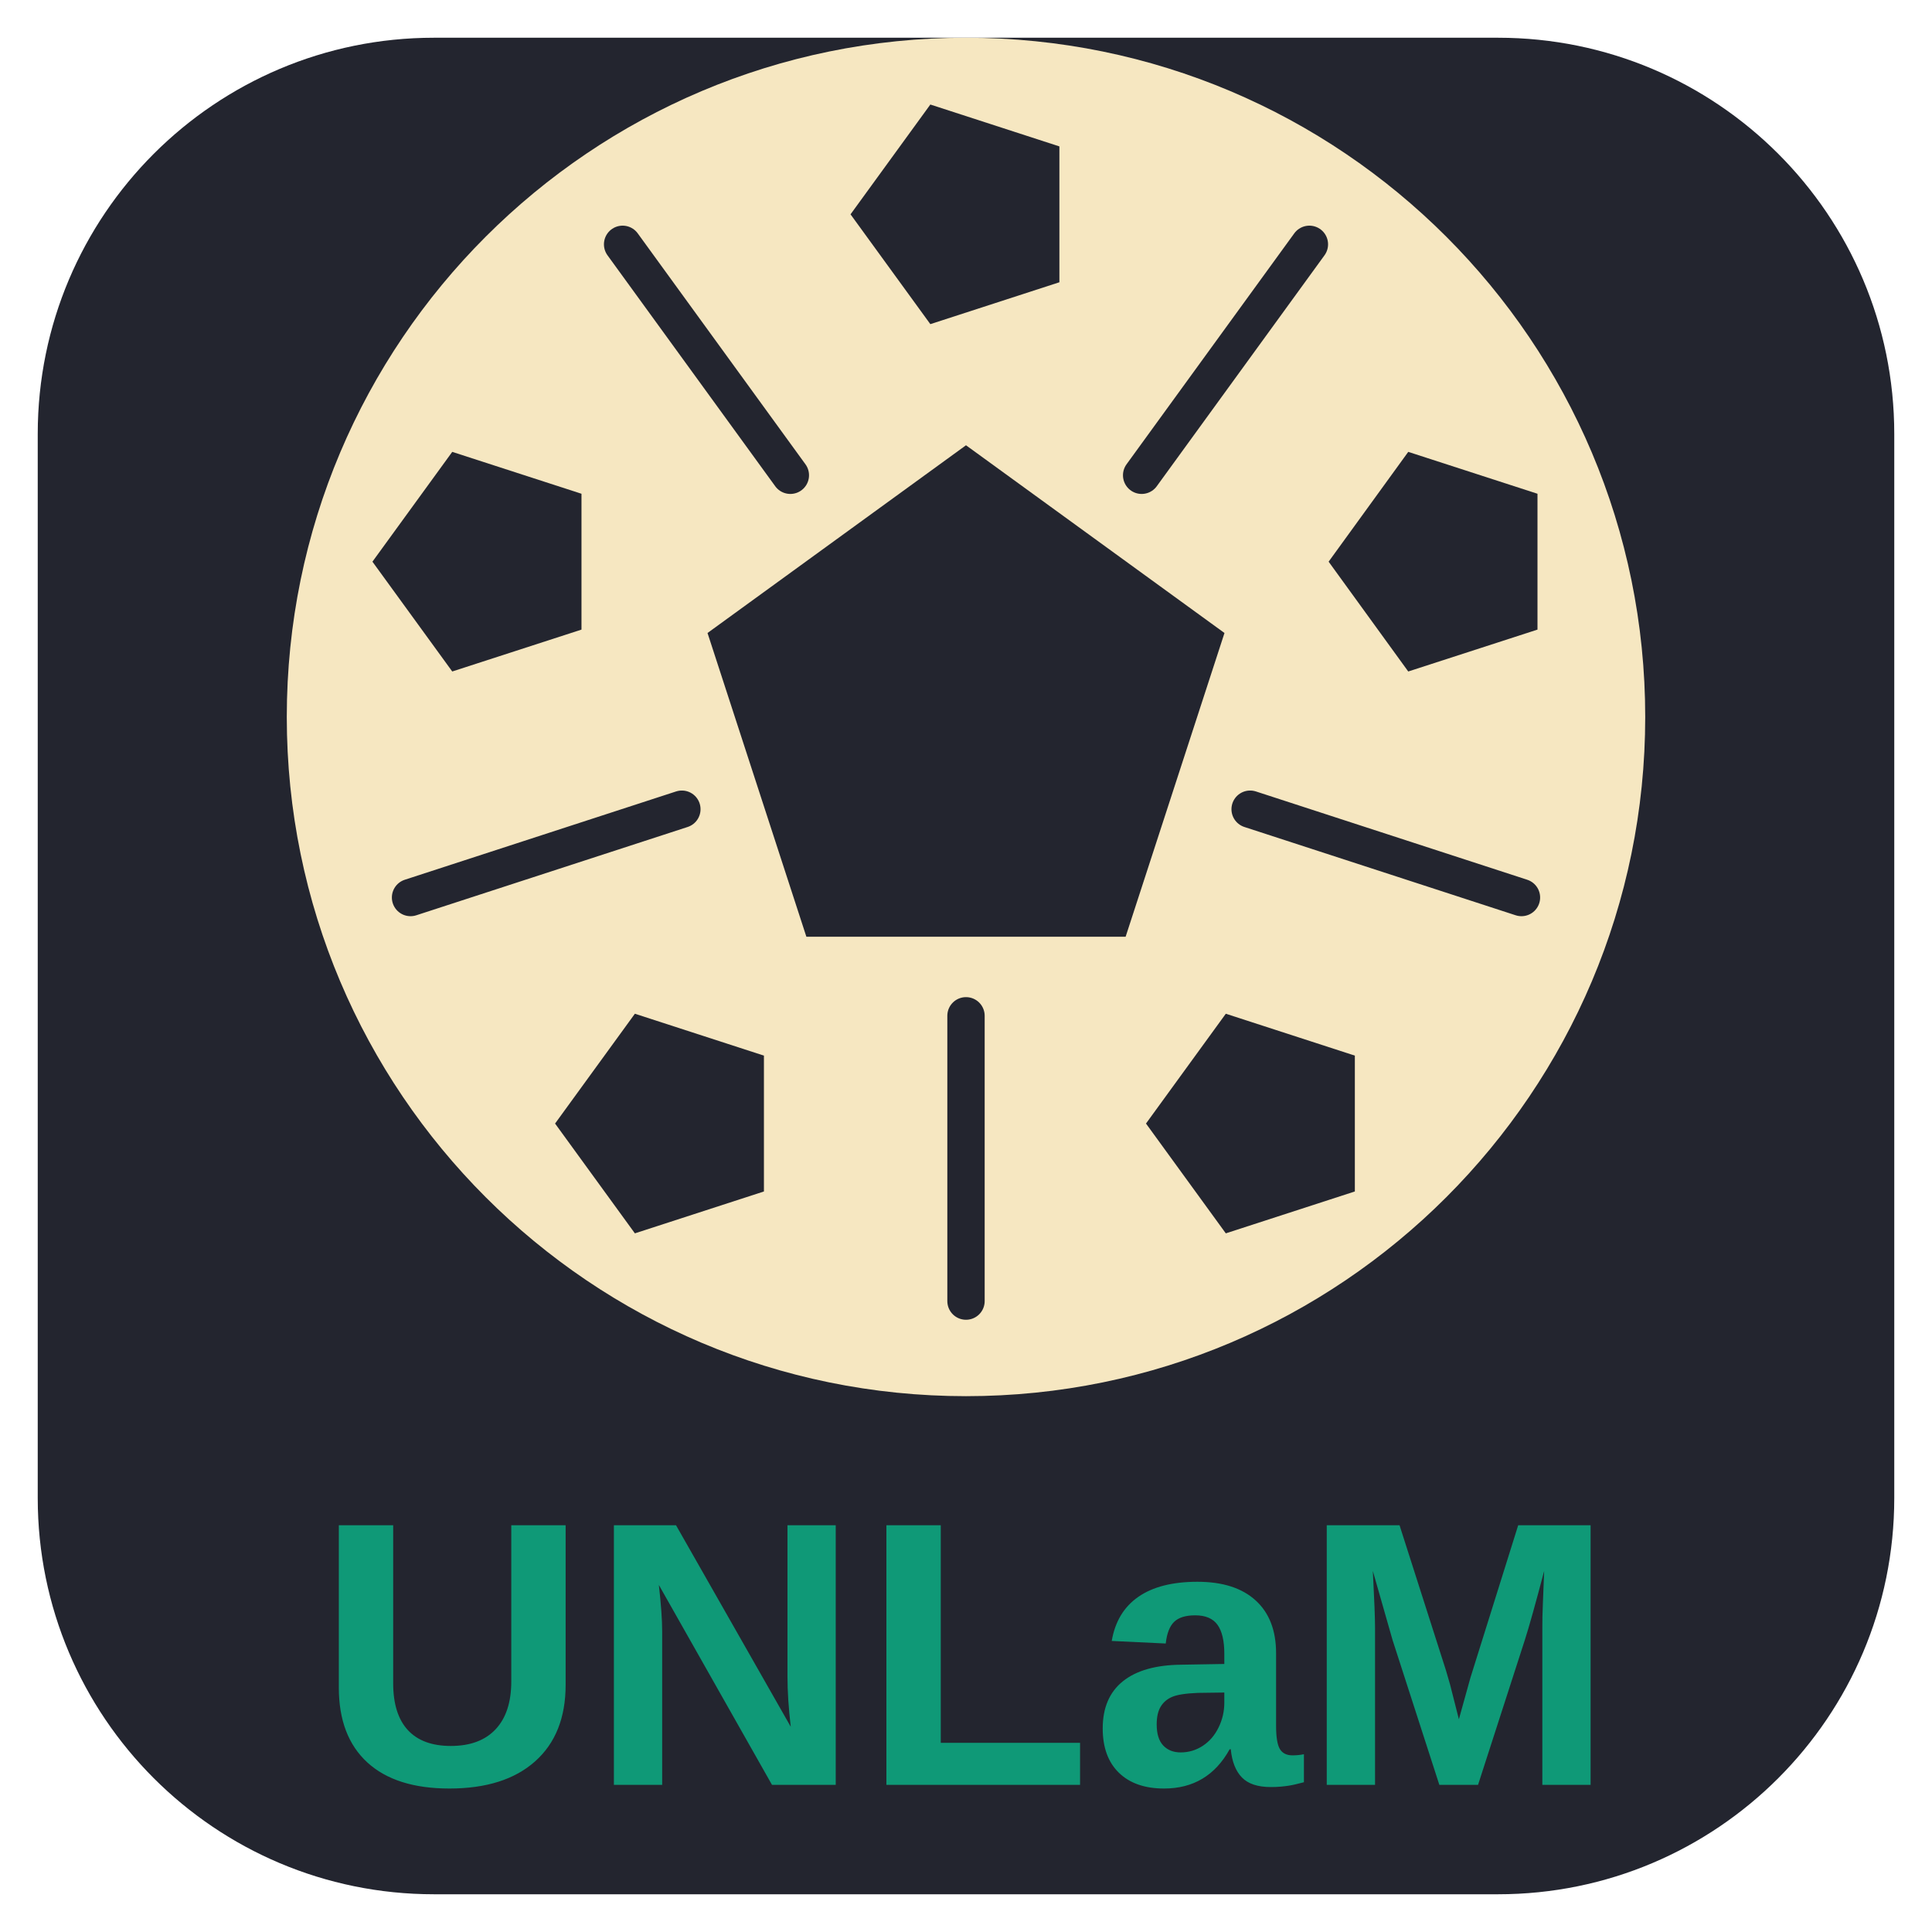
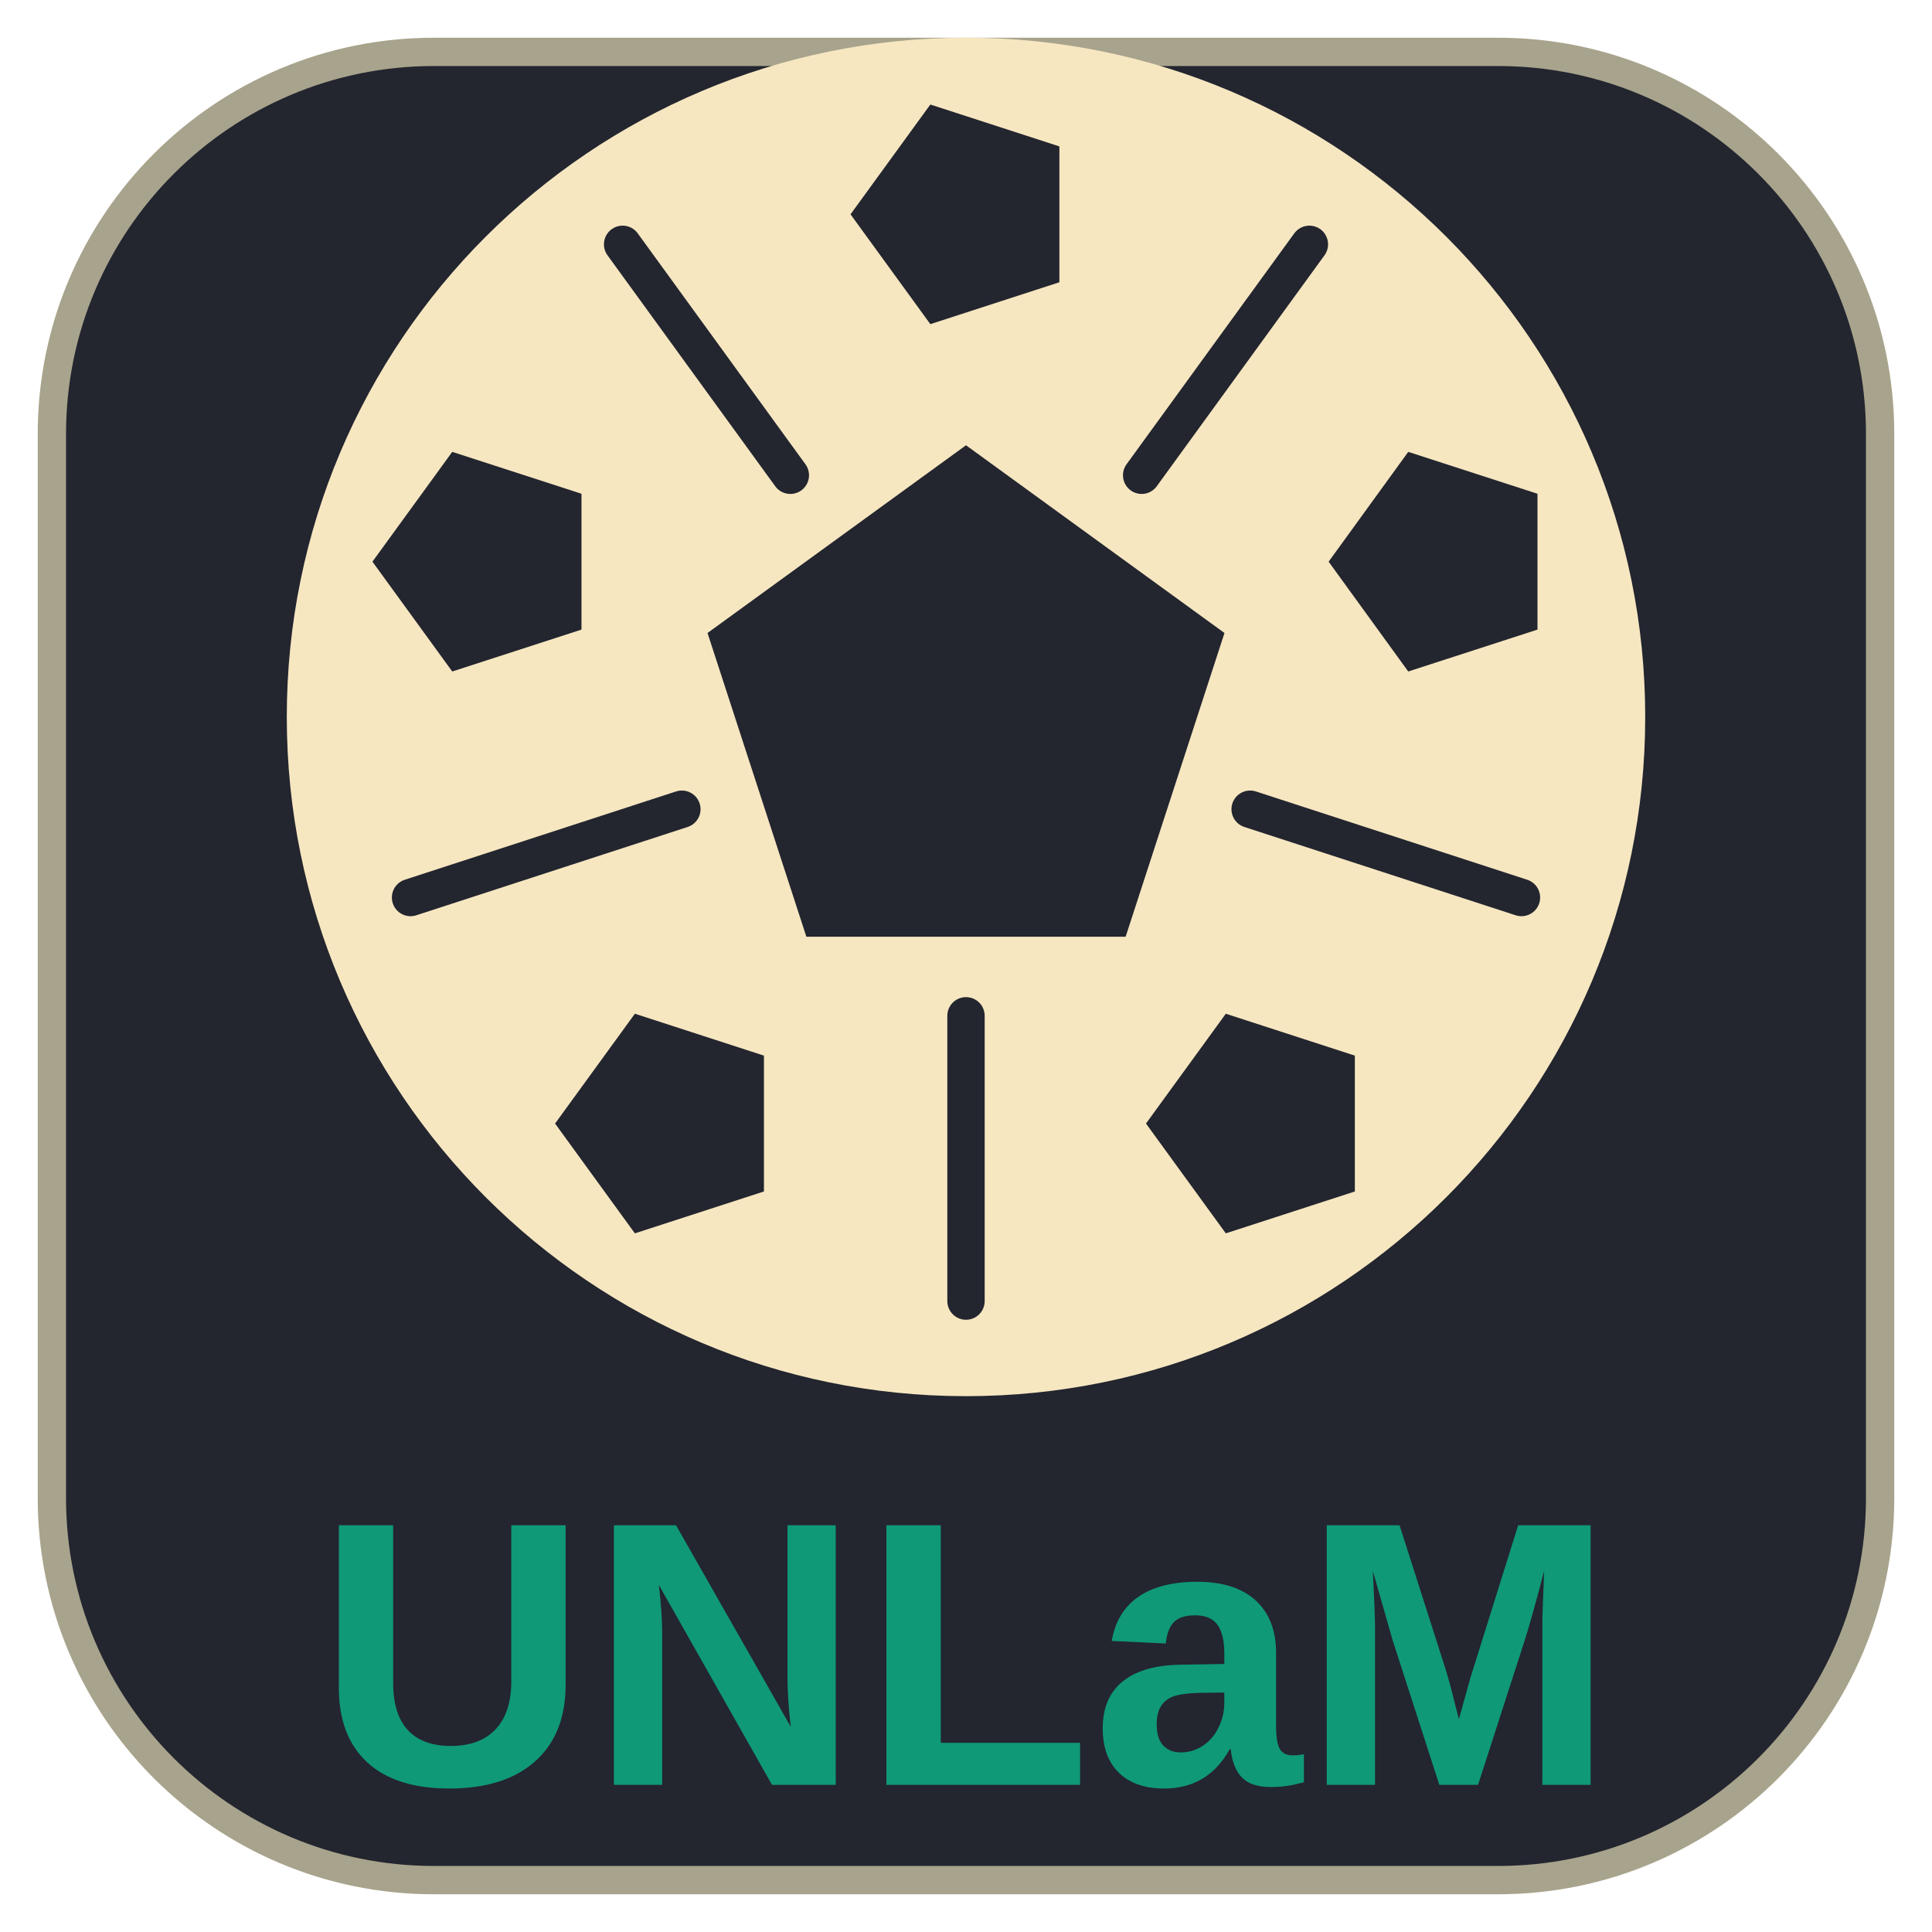
<svg xmlns="http://www.w3.org/2000/svg" viewBox="0 0 1024 1024" width="1024" height="1024">
-   <rect x="20" y="20" width="984" height="984" rx="210" fill="#23252F" />
+   <rect x="20" y="20" width="984" height="984" rx="210" fill="#A8A38C" />
+   <rect x="35" y="35" width="954" height="954" rx="195" fill="#23252F" />
  <circle cx="512" cy="380" r="360" fill="#F6E7C1" />
  <line x1="605.1" y1="251.9" x2="694" y2="129.5" stroke="#23252F" stroke-width="19.8" stroke-linecap="round" />
  <line x1="662.6" y1="428.9" x2="806.4" y2="475.7" stroke="#23252F" stroke-width="19.8" stroke-linecap="round" />
  <line x1="512" y1="538.4" x2="512" y2="689.6" stroke="#23252F" stroke-width="19.8" stroke-linecap="round" />
  <line x1="361.4" y1="428.9" x2="217.6" y2="475.7" stroke="#23252F" stroke-width="19.8" stroke-linecap="round" />
  <line x1="418.9" y1="251.9" x2="330" y2="129.5" stroke="#23252F" stroke-width="19.8" stroke-linecap="round" />
  <polygon points="512,236 649,335.5 596.6,496.5 427.4,496.5 375,335.5" fill="#23252F" />
  <polygon points="450.8,113.6 493.1,55.4 561.5,77.6 561.5,149.6 493.1,171.8" fill="#23252F" />
  <polygon points="746.4,239.5 814.9,261.7 814.9,333.7 746.4,355.9 704.2,297.7" fill="#23252F" />
  <polygon points="718.1,559.5 718.1,631.5 649.7,653.7 607.4,595.5 649.7,537.3" fill="#23252F" />
  <polygon points="404.9,631.5 336.5,653.7 294.2,595.5 336.5,537.3 404.9,559.5" fill="#23252F" />
  <polygon points="239.7,355.9 197.4,297.7 239.7,239.5 308.2,261.7 308.2,333.7" fill="#23252F" />
  <text x="512" y="946" text-anchor="middle" font-family="Arial, Helvetica, sans-serif" font-weight="700" font-size="200" fill="#0F9977">UNLaM</text>
</svg>
